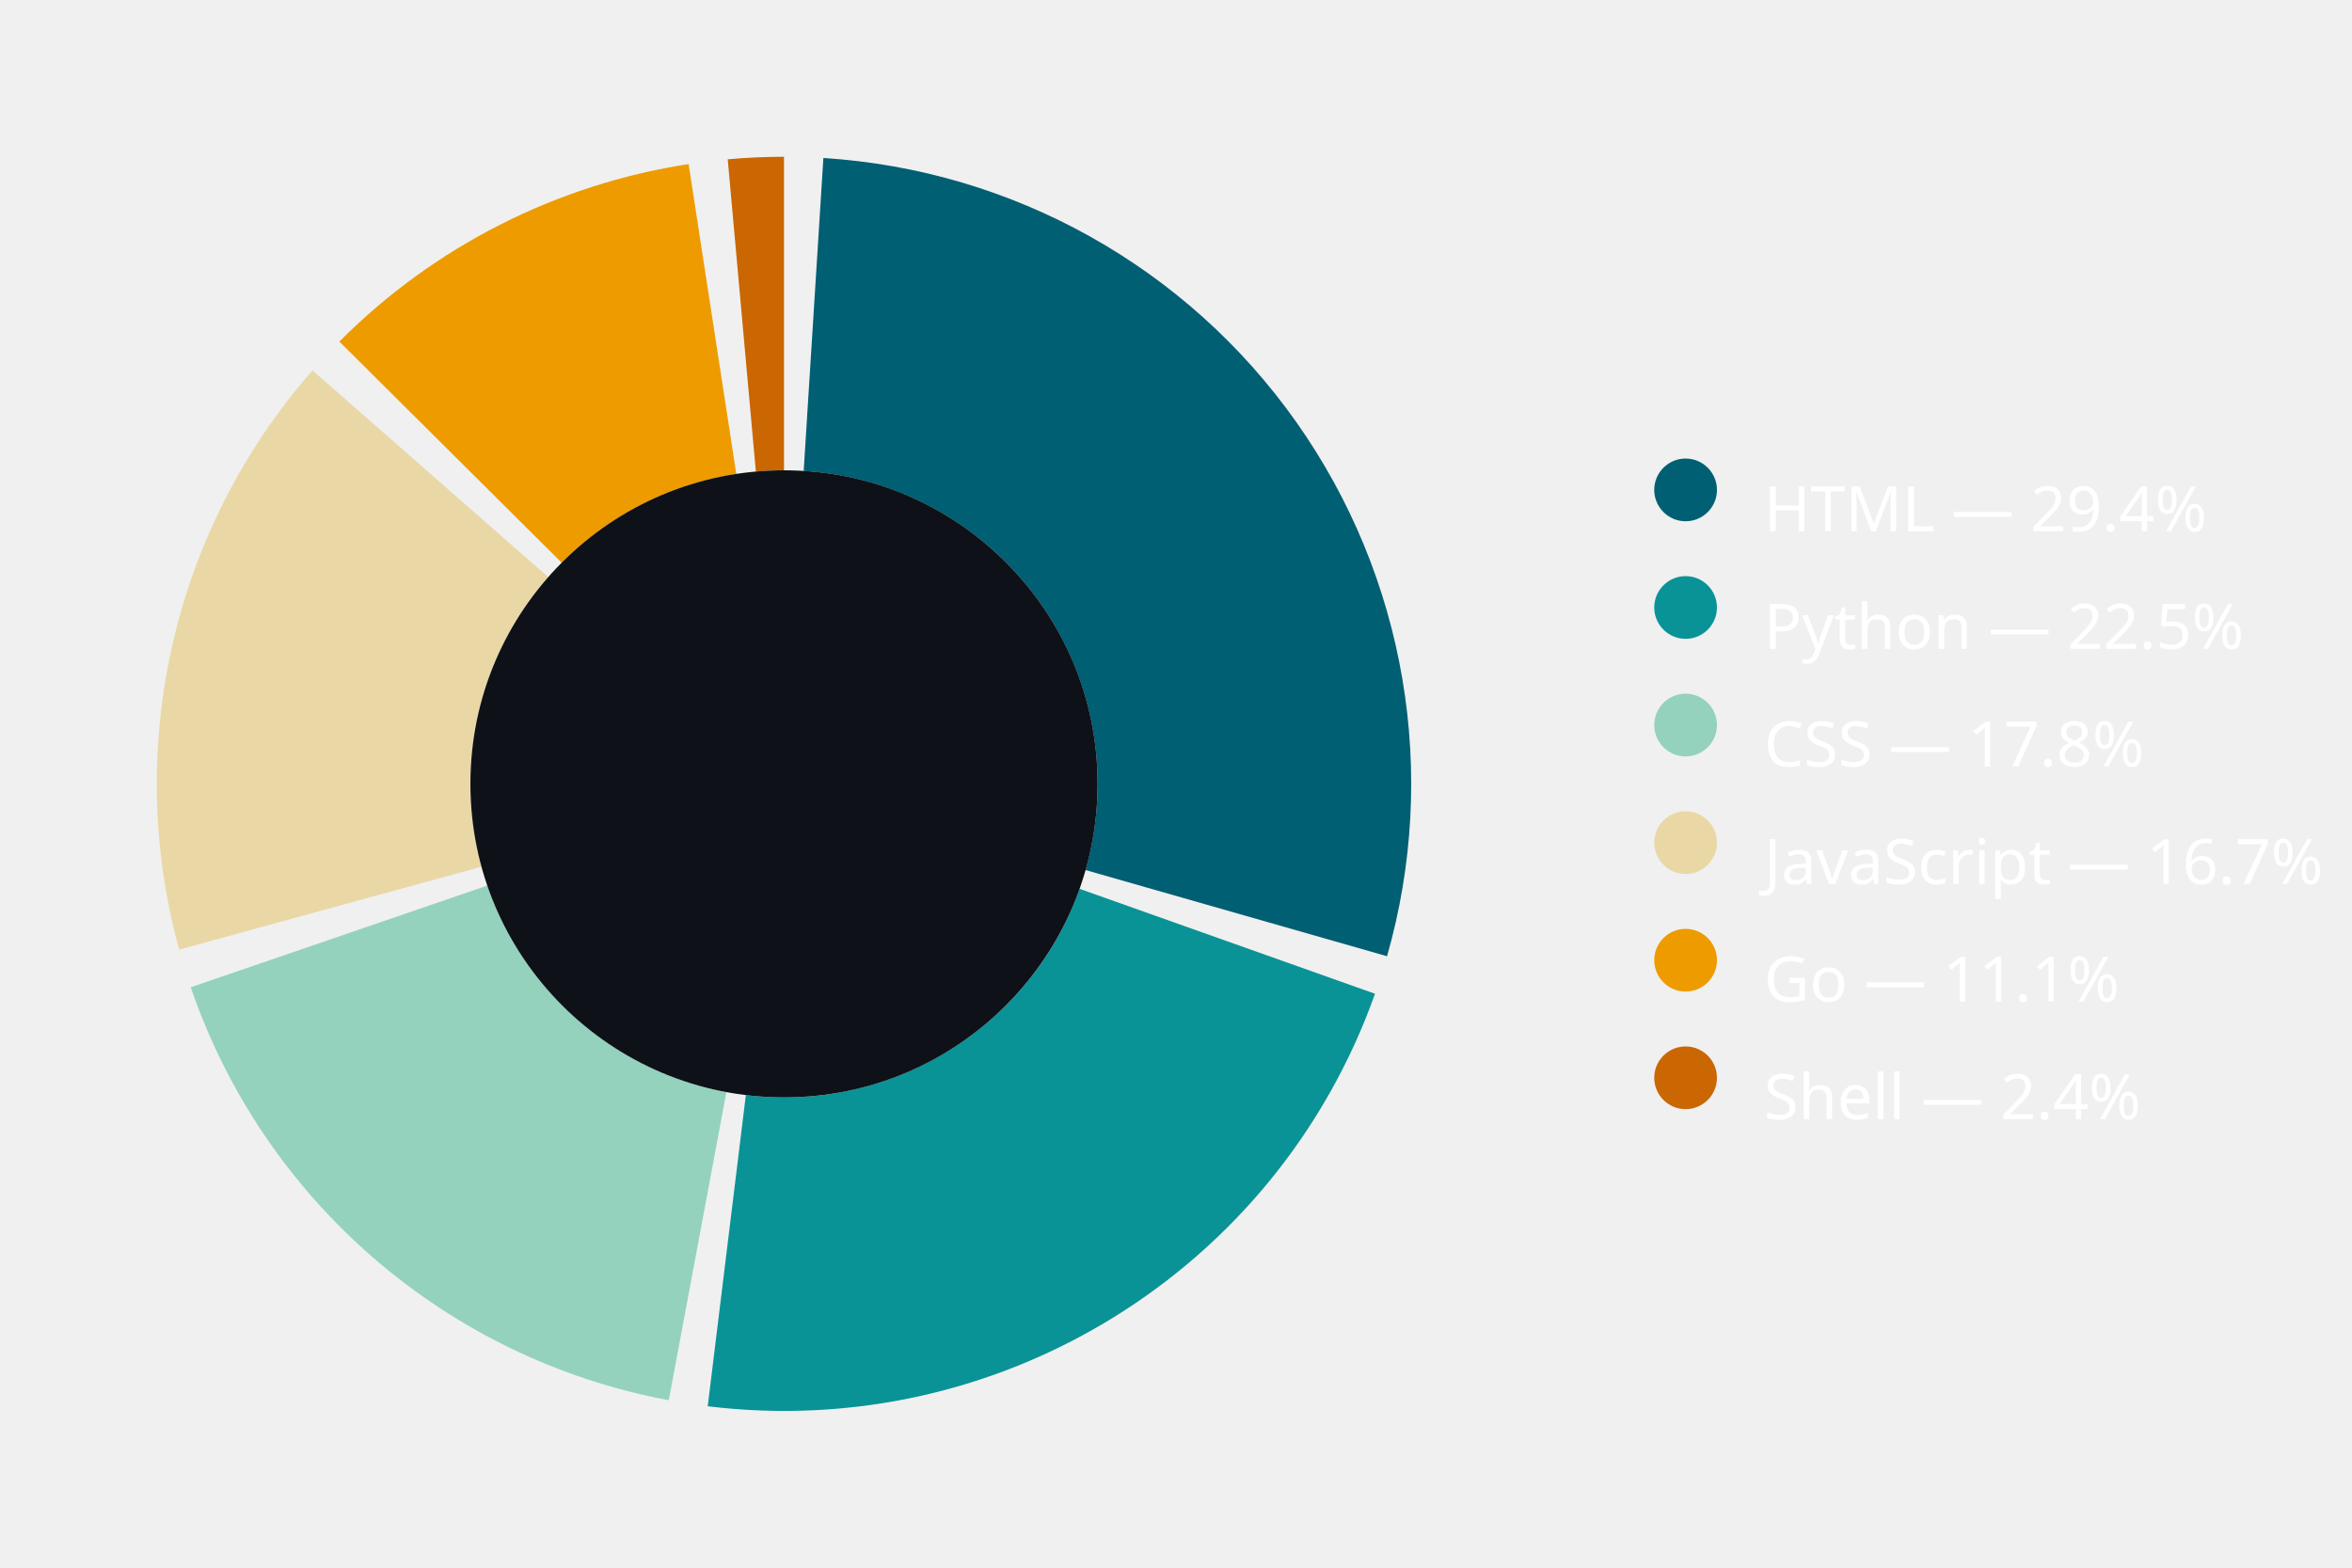
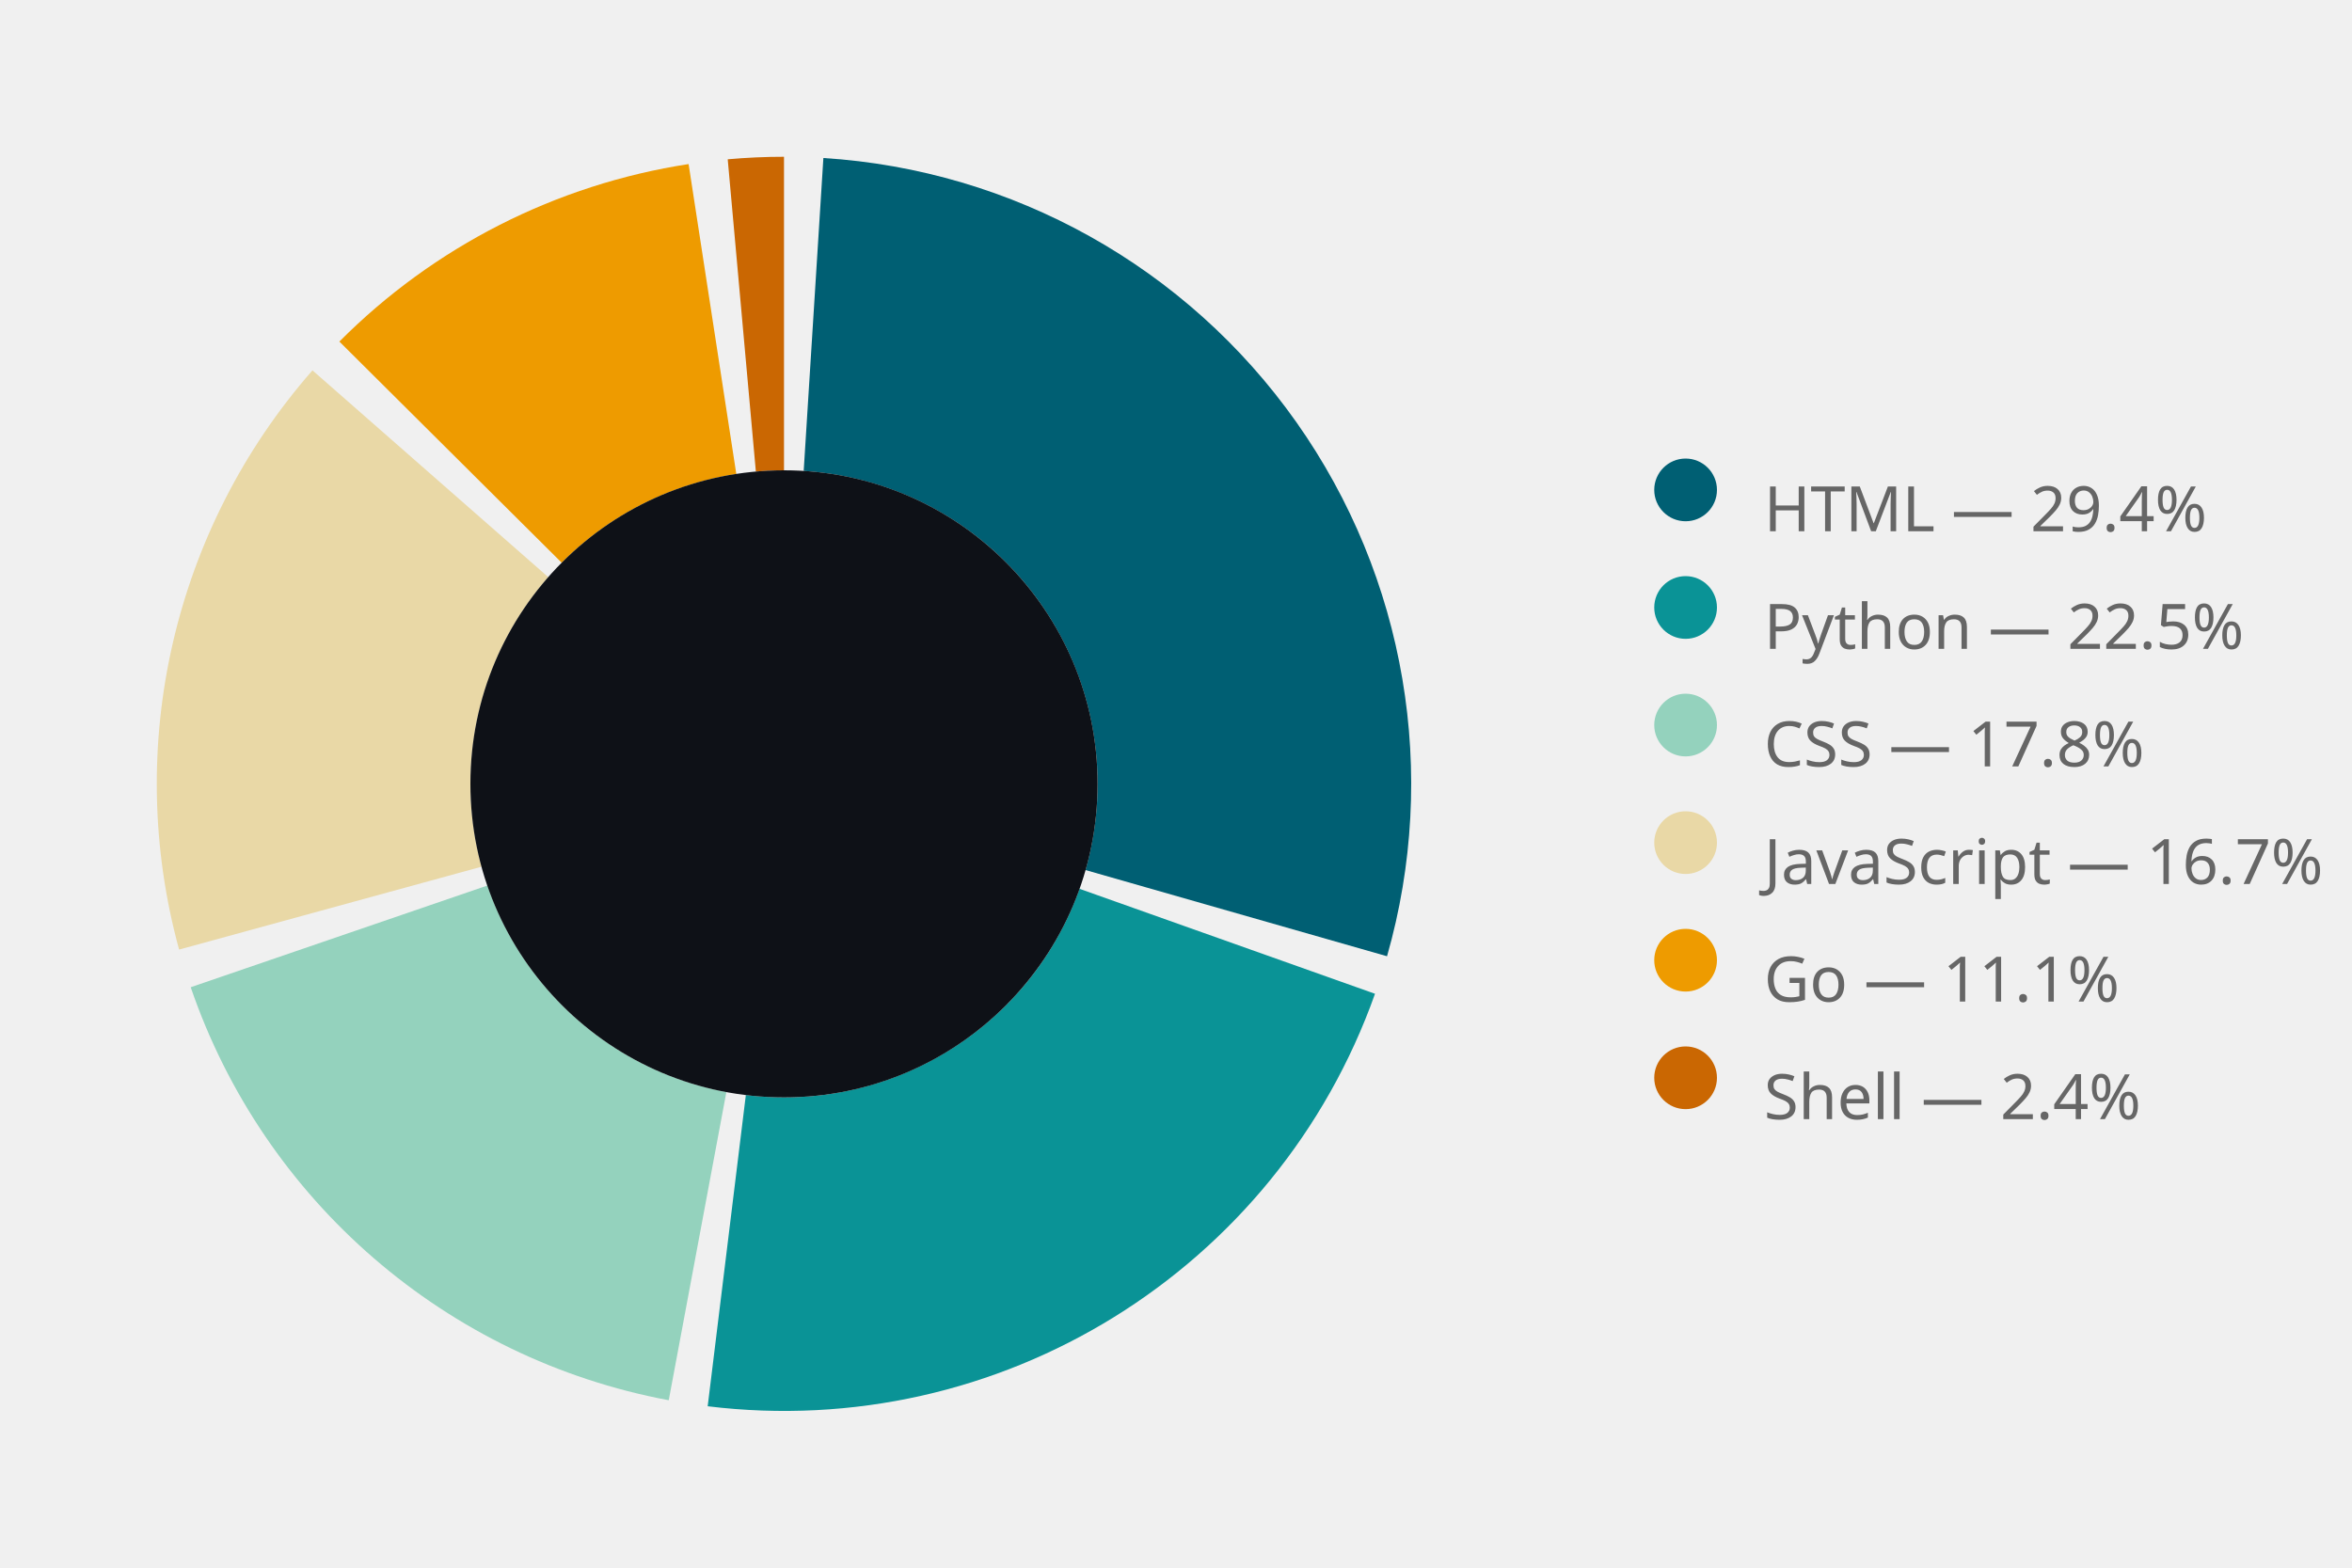
<svg xmlns="http://www.w3.org/2000/svg" width="450" height="300" role="img" aria-label="GitHub language stats donut chart">
  <g transform="translate(0,0)">
-     <path d="M 265.376 182.99 A 120 120 0 0 0 157.535 30.237 L 153.767 90.118 A 60 60 0 0 1 207.688 166.495 Z" fill="#005f73" />
-     <path d="M 135.405 269.109 A 120 120 0 0 0 263.077 190.169 L 206.539 170.085 A 60 60 0 0 1 142.702 209.555 Z" fill="#0a9396" />
-     <path d="M 36.49 188.928 A 120 120 0 0 0 127.955 267.958 L 138.977 208.979 A 60 60 0 0 1 93.245 169.464 Z" fill="#94d2bd" />
-     <path d="M 59.786 70.871 A 120 120 0 0 0 34.269 181.724 L 92.135 165.862 A 60 60 0 0 1 104.893 110.436 Z" fill="#e9d8a6" />
-     <path d="M 131.749 31.396 A 120 120 0 0 0 64.932 65.363 L 107.466 107.681 A 60 60 0 0 1 140.874 90.698 Z" fill="#ee9b00" />
+     <path d="M 265.375 182.993 A 120 120 0 0 0 157.535 30.237 L 153.767 90.118 A 60 60 0 0 1 207.688 166.497 Z" fill="#005f73" />
+     <path d="M 135.398 269.108 A 120 120 0 0 0 263.076 190.173 L 206.538 170.086 A 60 60 0 0 1 142.699 209.554 Z" fill="#0a9396" />
+     <path d="M 36.487 188.92 A 120 120 0 0 0 127.948 267.956 L 138.974 208.978 A 60 60 0 0 1 93.243 169.46 Z" fill="#94d2bd" />
+     <path d="M 59.784 70.873 A 120 120 0 0 0 34.267 181.715 L 92.133 165.858 A 60 60 0 0 1 104.892 110.436 Z" fill="#e9d8a6" />
+     <path d="M 131.749 31.396 A 120 120 0 0 0 64.931 65.364 L 107.465 107.682 A 60 60 0 0 1 140.874 90.698 Z" fill="#ee9b00" />
    <path d="M 150 30 A 120 120 0 0 0 139.232 30.484 L 144.616 90.242 A 60 60 0 0 1 150 90 Z" fill="#ca6702" />
    <circle cx="150" cy="150" r="60" fill="#0E1117" />
  </g>
  <g transform="translate(315, 0)">
    <circle cx="7.5" cy="93.75" r="6" fill="#005f73" />
-     <text x="22.5" y="97.5" font-family="sans-serif" font-size="12" fill="white" dominant-baseline="middle">
+     <text x="22.5" y="97.5" font-family="sans-serif" font-size="12" fill="#666" dominant-baseline="middle">
        HTML — 29.4%
      </text>
    <circle cx="7.5" cy="116.25" r="6" fill="#0a9396" />
-     <text x="22.5" y="120" font-family="sans-serif" font-size="12" fill="white" dominant-baseline="middle">
+     <text x="22.5" y="120" font-family="sans-serif" font-size="12" fill="#666" dominant-baseline="middle">
        Python — 22.5%
      </text>
    <circle cx="7.5" cy="138.75" r="6" fill="#94d2bd" />
-     <text x="22.5" y="142.5" font-family="sans-serif" font-size="12" fill="white" dominant-baseline="middle">
+     <text x="22.5" y="142.5" font-family="sans-serif" font-size="12" fill="#666" dominant-baseline="middle">
        CSS — 17.8%
      </text>
    <circle cx="7.5" cy="161.25" r="6" fill="#e9d8a6" />
-     <text x="22.5" y="165" font-family="sans-serif" font-size="12" fill="white" dominant-baseline="middle">
+     <text x="22.5" y="165" font-family="sans-serif" font-size="12" fill="#666" dominant-baseline="middle">
        JavaScript — 16.7%
      </text>
    <circle cx="7.5" cy="183.75" r="6" fill="#ee9b00" />
-     <text x="22.5" y="187.5" font-family="sans-serif" font-size="12" fill="white" dominant-baseline="middle">
+     <text x="22.5" y="187.5" font-family="sans-serif" font-size="12" fill="#666" dominant-baseline="middle">
        Go — 11.1%
      </text>
    <circle cx="7.5" cy="206.25" r="6" fill="#ca6702" />
-     <text x="22.5" y="210" font-family="sans-serif" font-size="12" fill="white" dominant-baseline="middle">
+     <text x="22.5" y="210" font-family="sans-serif" font-size="12" fill="#666" dominant-baseline="middle">
        Shell — 2.4%
      </text>
  </g>
</svg>
